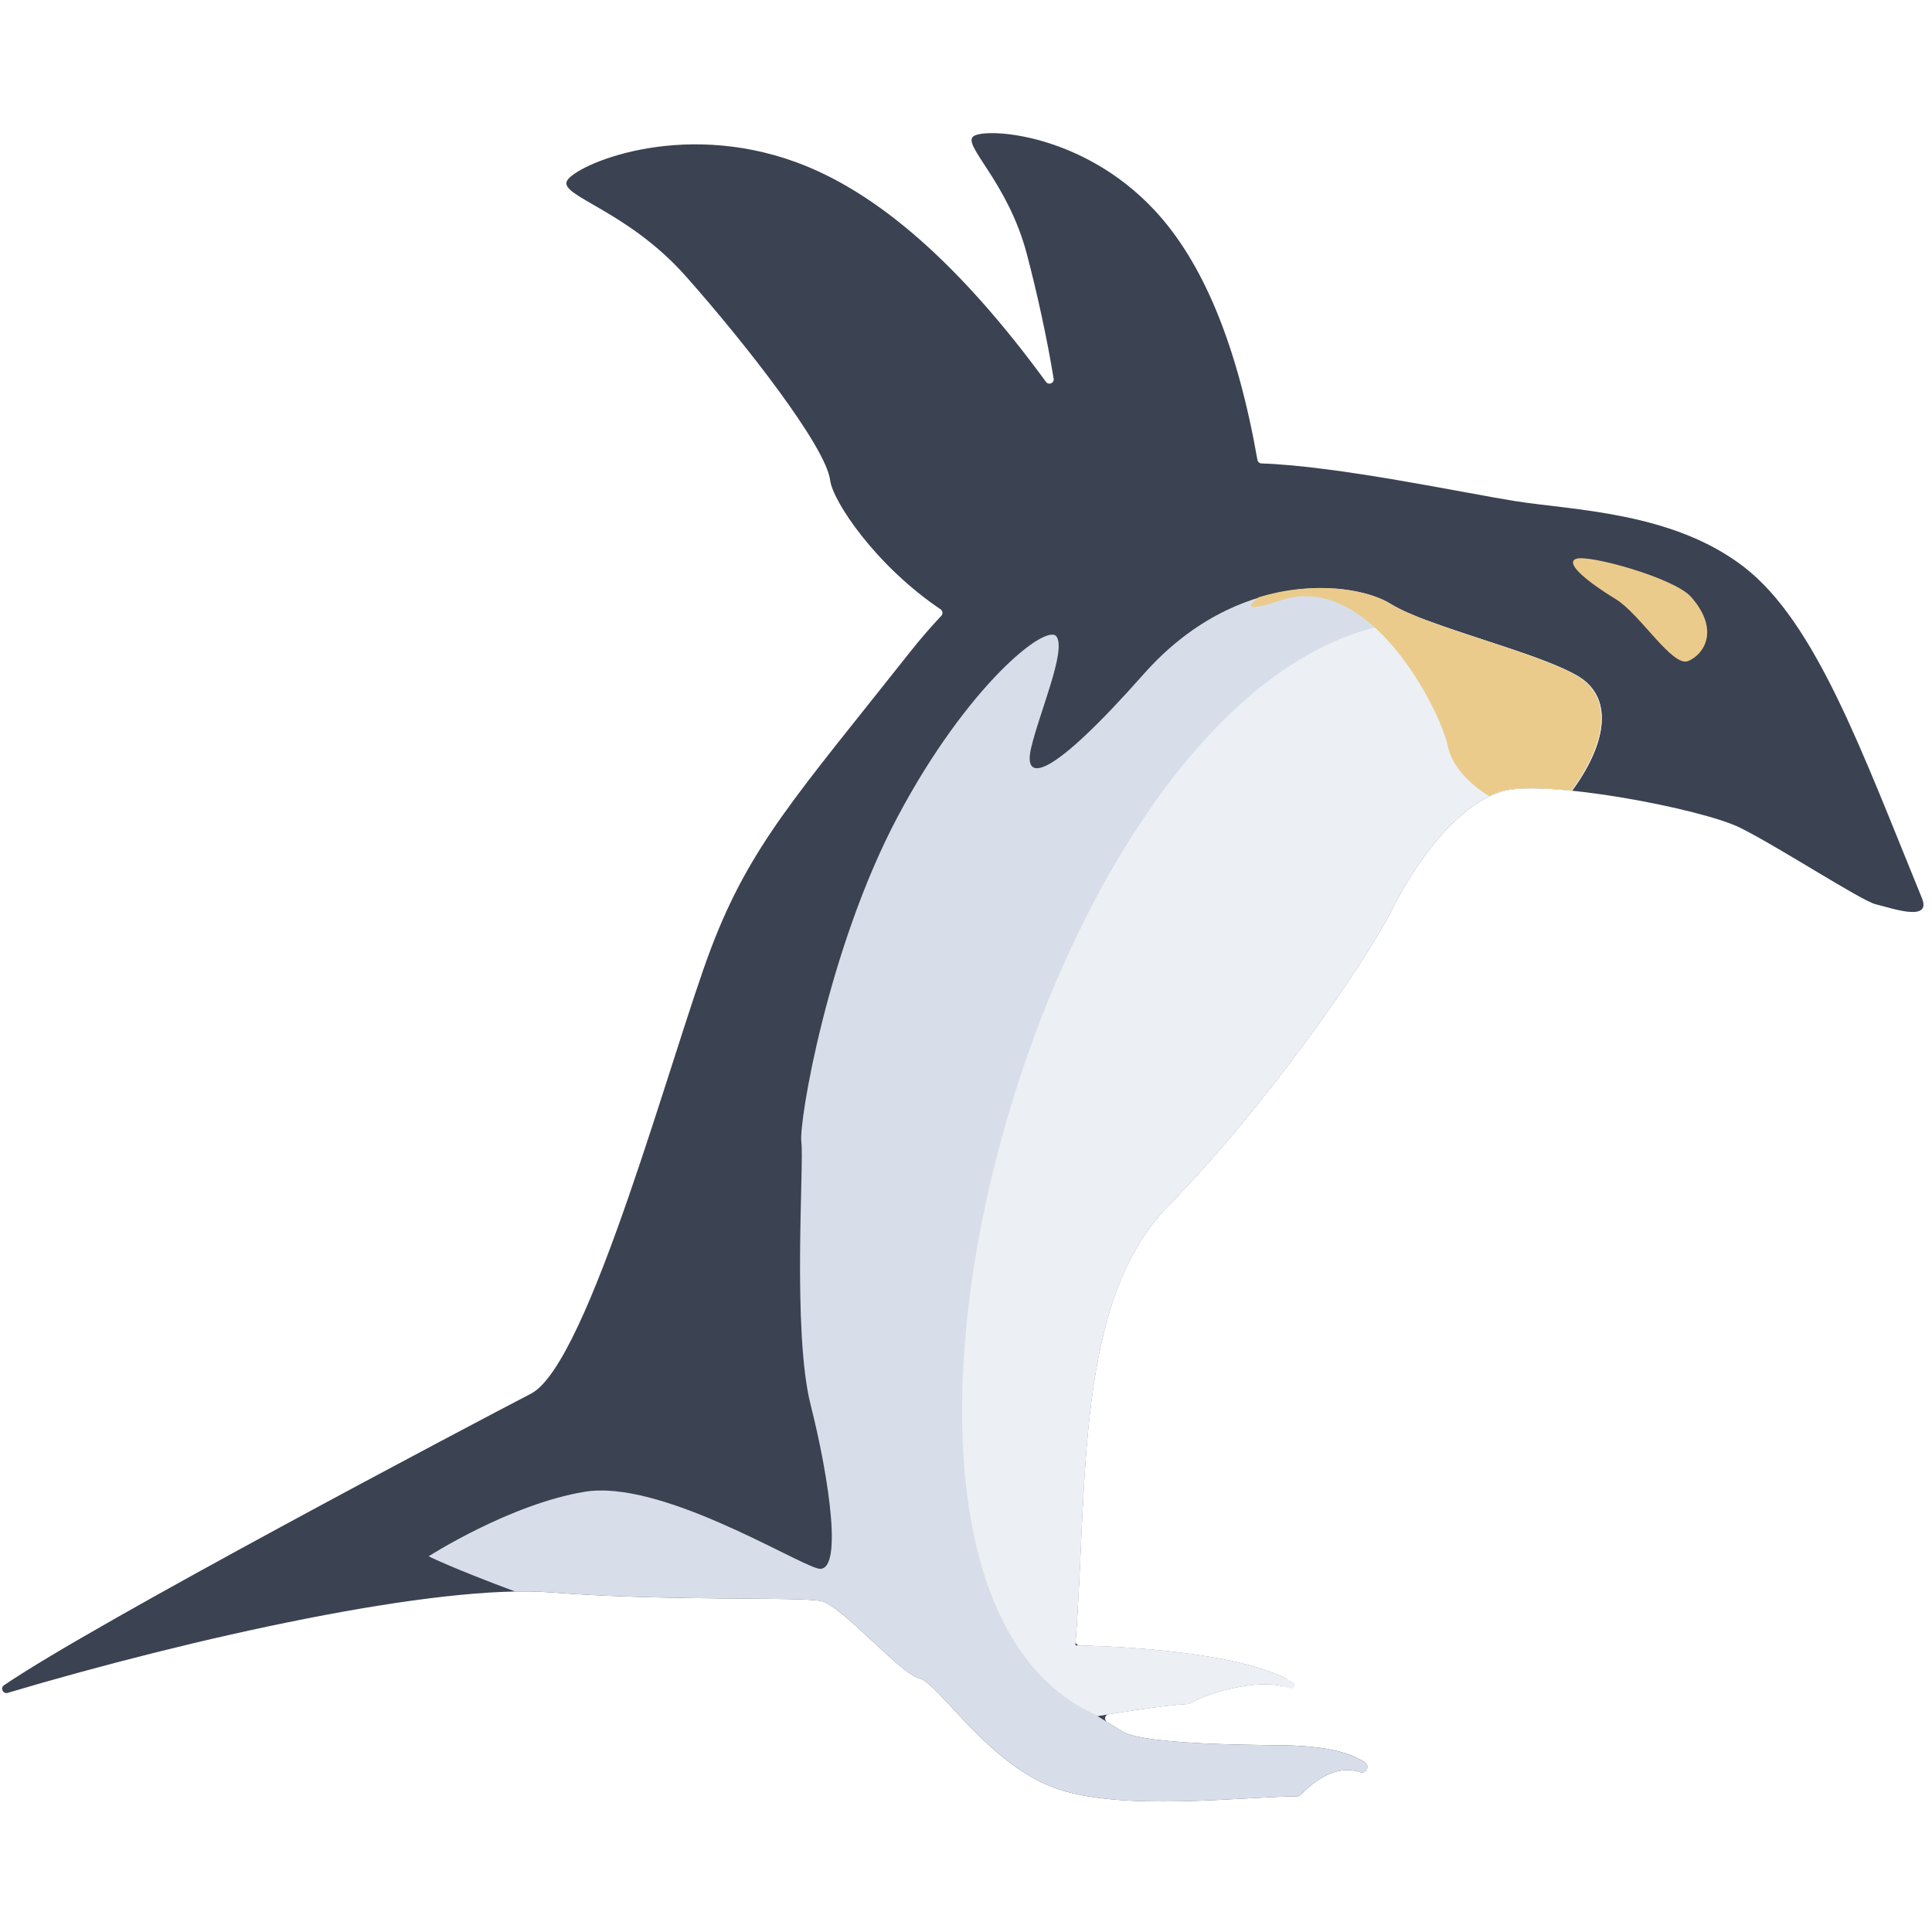
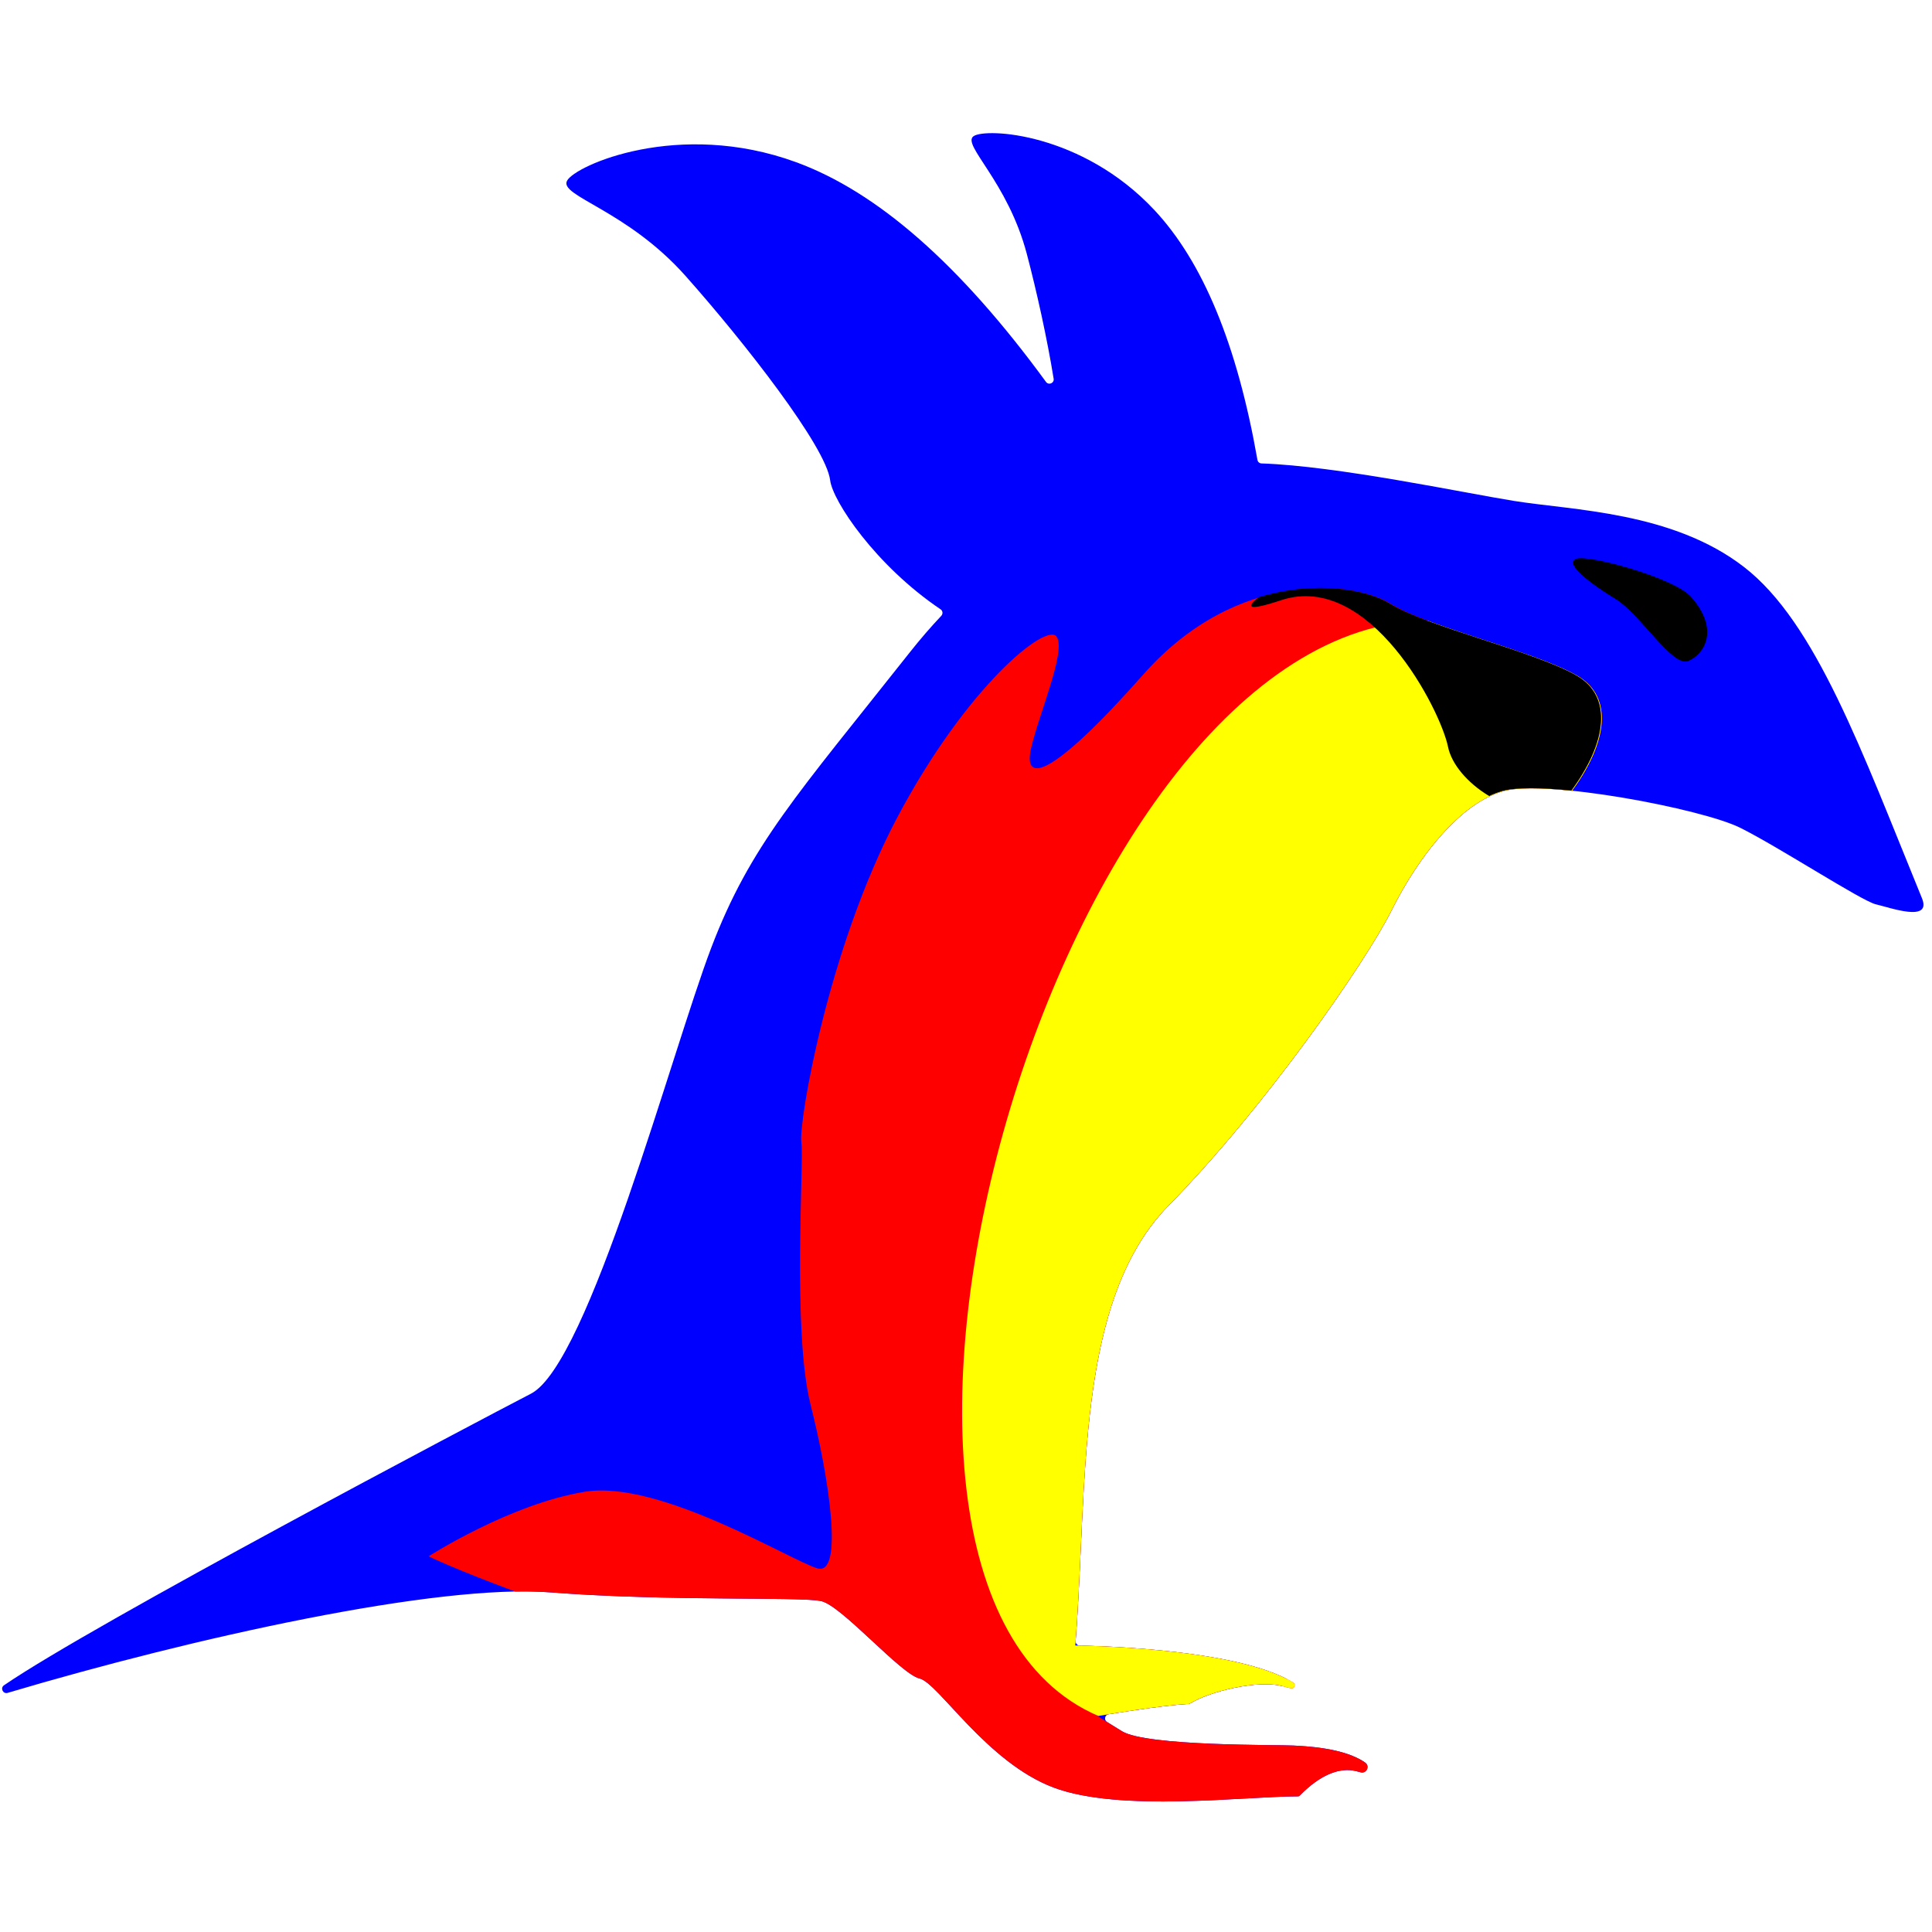
<svg xmlns="http://www.w3.org/2000/svg" width="1080" zoomAndPan="magnify" viewBox="0 0 810 810" height="1080" preserveAspectRatio="xMidYMid meet" version="1.0">
-   <path fill="#2e3440" d="M 547.277 709.41 L 547.32 709.461 L 547.277 709.41 " fill-opacity="1" fill-rule="nonzero" />
-   <path fill="#3b4252" d="M 222.633 584.293 C 246.898 571.715 281.734 440.598 298.164 397.434 C 314.59 354.27 334.199 333.234 381.613 273.277 C 385.871 267.895 390.227 262.871 394.648 258.176 C 395.402 257.371 395.273 256.086 394.363 255.473 C 367.094 237.098 349.109 210.082 348.043 201.352 C 346.312 187.246 312.094 143.441 287.426 115.699 C 262.754 87.957 234.332 82.227 237.727 75.789 C 241.121 69.34 284.547 49.988 333.762 67.996 C 367.715 80.418 402.398 110.672 438.547 160.125 C 439.656 161.641 442.051 160.633 441.746 158.789 C 438.984 141.734 434.613 122.074 430.512 106.523 C 422.469 75.973 403.105 60.691 408.16 57.105 C 413.211 53.523 453.621 55.543 484.047 88.137 C 504.27 109.805 518.648 144.309 527.188 192.824 C 527.332 193.66 528.043 194.277 528.883 194.297 C 560.496 195.336 613.27 206.559 634.707 210.008 C 659.324 213.977 701.18 214.465 731.262 237.777 C 761.332 261.09 780.488 314.746 805.777 376.551 C 810.039 386.949 792.336 380.477 786.465 379.141 C 780.598 377.801 745.668 355.035 729.594 347.051 C 713.516 339.055 647.844 326.562 629.996 331.742 C 612.145 336.934 594.797 358.902 583.441 381.617 C 572.086 404.332 529.652 465.02 490.004 505.344 C 450.727 545.297 456.023 621.762 450.957 688 C 450.875 689.02 451.668 689.895 452.688 689.922 C 463.191 690.125 514.855 691.707 538.805 703.562 C 540.734 704.52 539.668 707.441 537.586 706.902 L 537.363 706.844 C 527.605 704.316 507.844 708.797 499 714.133 C 498.746 714.289 498.465 714.375 498.164 714.383 C 489.488 714.797 472.895 717.371 464.797 718.691 C 463.168 718.961 462.746 721.105 464.148 721.973 L 470.383 725.828 C 480.664 732.184 536.176 731.461 542.266 731.828 C 546.992 732.102 563.305 732.668 572.273 738.918 C 574.402 740.402 572.875 743.715 570.379 743.016 C 569.707 742.832 568.992 742.645 568.23 742.477 C 562.289 741.121 554.34 743.27 545.133 752.598 C 544.801 752.938 544.34 753.133 543.863 753.133 C 521.258 753.164 469.496 759.828 441.754 749.441 C 413.699 738.93 393.34 705.492 385.52 703.703 C 377.695 701.918 352.961 673.246 344.352 671.277 C 335.746 669.32 280.121 671.449 230.793 667.609 C 183.309 663.918 81.004 686.617 3.199 709.742 C 1.246 710.316 0 707.711 1.68 706.559 C 39.738 680.5 200.551 595.734 222.633 584.293 " fill-opacity="1" fill-rule="nonzero" />
-   <path fill="#2e3440" d="M 547.383 709.523 L 547.426 709.566 L 547.383 709.523 " fill-opacity="1" fill-rule="nonzero" />
-   <path fill="#d8dee9" d="M 179.719 652.484 C 179.719 652.484 189.234 657.301 215.984 667.254 C 221.355 667.156 226.328 667.27 230.797 667.609 C 272.031 670.824 317.668 669.871 336.562 670.613 C 340.273 670.754 342.949 670.969 344.355 671.297 C 352.961 673.254 377.695 701.93 385.52 703.711 C 393.348 705.5 413.707 738.934 441.754 749.441 C 469.812 759.957 522.422 753.02 544.605 753.133 C 554.035 743.359 562.172 741.105 568.23 742.48 C 569.027 742.66 569.785 742.855 570.492 743.059 C 572.926 743.738 574.492 740.496 572.426 739.035 C 563.492 732.684 547.027 732.117 542.266 731.832 C 536.176 731.461 480.664 732.191 470.395 725.828 C 460.109 719.477 460.109 719.477 460.109 719.477 C 460.109 719.477 487.094 714.828 498.617 714.375 C 507.27 708.934 527.469 704.277 537.371 706.844 L 541.121 707.816 C 542.59 708.195 543.449 706.207 542.148 705.41 C 517.645 690.375 450.809 689.895 450.809 689.895 C 455.359 632.938 451.812 568.055 475.398 525.219 C 479.418 517.906 484.227 511.234 490.008 505.352 C 529.652 465.02 572.094 404.332 583.441 381.629 C 594.797 358.91 612.145 336.934 630.004 331.758 C 635.793 330.082 646.582 330.254 659.094 331.539 C 673.973 311.305 676.508 292.152 661.395 283.359 C 643.961 273.219 598.781 262.922 583.109 253.18 C 567.43 243.434 518.566 238.465 479.473 282.637 C 440.402 326.797 428.91 328.496 432.246 313.828 C 435.594 299.16 447.156 272.801 442.953 266.898 C 438.734 260.992 405.566 287.391 376.336 342.43 C 347.121 397.492 334.773 470.59 335.977 478.879 C 337.16 487.176 332.074 558.223 339.863 589.004 C 347.66 619.781 353.77 660.672 342.758 657.562 C 331.738 654.426 276.574 620.254 245.148 625.43 C 213.723 630.605 179.719 652.484 179.719 652.484 " fill-opacity="1" fill-rule="nonzero" />
-   <path fill="#eceff4" d="M 460.473 719.41 C 463.719 718.852 487.871 714.789 498.609 714.367 C 507.262 708.926 527.461 704.27 537.363 706.836 L 541.121 707.816 C 542.59 708.195 543.449 706.207 542.148 705.402 C 517.648 690.375 450.809 689.887 450.809 689.887 C 455.352 632.938 451.805 568.047 475.398 525.207 C 479.406 517.895 484.219 511.223 490.008 505.344 C 529.648 465.02 572.086 404.324 583.441 381.617 C 594.789 358.902 612.137 336.926 629.996 331.754 C 635.789 330.074 646.574 330.254 659.09 331.535 C 673.965 311.297 676.5 292.152 661.391 283.359 C 648.082 275.609 618.613 267.785 598.449 260.176 C 442.328 261.852 330.363 663.652 460.473 719.41 " fill-opacity="1" fill-rule="nonzero" />
-   <path fill="#ebcb8b" d="M 537.105 251.648 C 574.234 239.363 603.934 297.586 607.094 313.133 C 608.527 320.164 614.953 328.125 624.352 333.75 C 626.125 332.902 627.922 332.215 629.719 331.688 C 635.512 330.02 646.297 330.191 658.812 331.477 C 673.688 311.234 676.227 292.09 661.113 283.297 C 643.676 273.148 598.496 262.848 582.828 253.113 C 573.383 247.242 551.887 243.102 527.727 250.402 C 522.473 254.531 522.594 256.457 537.105 251.648 Z M 708.977 250.238 C 721.227 264.137 714.406 274.418 707.777 277.148 C 701.164 279.871 687.582 257.367 677.352 251.152 C 667.121 244.934 655.668 236.328 660.723 234.305 C 665.77 232.277 701.965 242.285 708.977 250.238 " fill-opacity="1" fill-rule="nonzero" />
+   <path fill="#FF00FF" d="M 547.277 709.41 L 547.32 709.461 L 547.277 709.41 " fill-opacity="1" fill-rule="nonzero" />
+   <path fill="blue" d="M 222.633 584.293 C 246.898 571.715 281.734 440.598 298.164 397.434 C 314.59 354.27 334.199 333.234 381.613 273.277 C 385.871 267.895 390.227 262.871 394.648 258.176 C 395.402 257.371 395.273 256.086 394.363 255.473 C 367.094 237.098 349.109 210.082 348.043 201.352 C 346.312 187.246 312.094 143.441 287.426 115.699 C 262.754 87.957 234.332 82.227 237.727 75.789 C 241.121 69.34 284.547 49.988 333.762 67.996 C 367.715 80.418 402.398 110.672 438.547 160.125 C 439.656 161.641 442.051 160.633 441.746 158.789 C 438.984 141.734 434.613 122.074 430.512 106.523 C 422.469 75.973 403.105 60.691 408.16 57.105 C 413.211 53.523 453.621 55.543 484.047 88.137 C 504.27 109.805 518.648 144.309 527.188 192.824 C 527.332 193.66 528.043 194.277 528.883 194.297 C 560.496 195.336 613.27 206.559 634.707 210.008 C 659.324 213.977 701.18 214.465 731.262 237.777 C 761.332 261.09 780.488 314.746 805.777 376.551 C 810.039 386.949 792.336 380.477 786.465 379.141 C 780.598 377.801 745.668 355.035 729.594 347.051 C 713.516 339.055 647.844 326.562 629.996 331.742 C 612.145 336.934 594.797 358.902 583.441 381.617 C 572.086 404.332 529.652 465.02 490.004 505.344 C 450.727 545.297 456.023 621.762 450.957 688 C 450.875 689.02 451.668 689.895 452.688 689.922 C 463.191 690.125 514.855 691.707 538.805 703.562 C 540.734 704.52 539.668 707.441 537.586 706.902 L 537.363 706.844 C 527.605 704.316 507.844 708.797 499 714.133 C 498.746 714.289 498.465 714.375 498.164 714.383 C 489.488 714.797 472.895 717.371 464.797 718.691 C 463.168 718.961 462.746 721.105 464.148 721.973 L 470.383 725.828 C 480.664 732.184 536.176 731.461 542.266 731.828 C 546.992 732.102 563.305 732.668 572.273 738.918 C 574.402 740.402 572.875 743.715 570.379 743.016 C 569.707 742.832 568.992 742.645 568.23 742.477 C 562.289 741.121 554.34 743.27 545.133 752.598 C 544.801 752.938 544.34 753.133 543.863 753.133 C 521.258 753.164 469.496 759.828 441.754 749.441 C 413.699 738.93 393.34 705.492 385.52 703.703 C 377.695 701.918 352.961 673.246 344.352 671.277 C 335.746 669.32 280.121 671.449 230.793 667.609 C 183.309 663.918 81.004 686.617 3.199 709.742 C 1.246 710.316 0 707.711 1.68 706.559 C 39.738 680.5 200.551 595.734 222.633 584.293 " fill-opacity="1" fill-rule="nonzero" />
+   <path fill="red" d="M 547.383 709.523 L 547.426 709.566 L 547.383 709.523 " fill-opacity="1" fill-rule="nonzero" />
+   <path fill="red" d="M 179.719 652.484 C 179.719 652.484 189.234 657.301 215.984 667.254 C 221.355 667.156 226.328 667.27 230.797 667.609 C 272.031 670.824 317.668 669.871 336.562 670.613 C 340.273 670.754 342.949 670.969 344.355 671.297 C 352.961 673.254 377.695 701.93 385.52 703.711 C 393.348 705.5 413.707 738.934 441.754 749.441 C 469.812 759.957 522.422 753.02 544.605 753.133 C 554.035 743.359 562.172 741.105 568.23 742.48 C 569.027 742.66 569.785 742.855 570.492 743.059 C 572.926 743.738 574.492 740.496 572.426 739.035 C 563.492 732.684 547.027 732.117 542.266 731.832 C 536.176 731.461 480.664 732.191 470.395 725.828 C 460.109 719.477 460.109 719.477 460.109 719.477 C 460.109 719.477 487.094 714.828 498.617 714.375 C 507.27 708.934 527.469 704.277 537.371 706.844 L 541.121 707.816 C 542.59 708.195 543.449 706.207 542.148 705.41 C 517.645 690.375 450.809 689.895 450.809 689.895 C 455.359 632.938 451.812 568.055 475.398 525.219 C 479.418 517.906 484.227 511.234 490.008 505.352 C 529.652 465.02 572.094 404.332 583.441 381.629 C 594.797 358.91 612.145 336.934 630.004 331.758 C 635.793 330.082 646.582 330.254 659.094 331.539 C 673.973 311.305 676.508 292.152 661.395 283.359 C 643.961 273.219 598.781 262.922 583.109 253.18 C 567.43 243.434 518.566 238.465 479.473 282.637 C 440.402 326.797 428.91 328.496 432.246 313.828 C 435.594 299.16 447.156 272.801 442.953 266.898 C 438.734 260.992 405.566 287.391 376.336 342.43 C 347.121 397.492 334.773 470.59 335.977 478.879 C 337.16 487.176 332.074 558.223 339.863 589.004 C 347.66 619.781 353.77 660.672 342.758 657.562 C 331.738 654.426 276.574 620.254 245.148 625.43 C 213.723 630.605 179.719 652.484 179.719 652.484 " fill-opacity="1" fill-rule="nonzero" />
+   <path fill="yellow" d="M 460.473 719.41 C 463.719 718.852 487.871 714.789 498.609 714.367 C 507.262 708.926 527.461 704.27 537.363 706.836 L 541.121 707.816 C 542.59 708.195 543.449 706.207 542.148 705.402 C 517.648 690.375 450.809 689.887 450.809 689.887 C 455.352 632.938 451.805 568.047 475.398 525.207 C 479.406 517.895 484.219 511.223 490.008 505.344 C 529.648 465.02 572.086 404.324 583.441 381.617 C 594.789 358.902 612.137 336.926 629.996 331.754 C 635.789 330.074 646.574 330.254 659.09 331.535 C 673.965 311.297 676.5 292.152 661.391 283.359 C 648.082 275.609 618.613 267.785 598.449 260.176 C 442.328 261.852 330.363 663.652 460.473 719.41 " fill-opacity="1" fill-rule="nonzero" />
+   <path fill="black" d="M 537.105 251.648 C 574.234 239.363 603.934 297.586 607.094 313.133 C 608.527 320.164 614.953 328.125 624.352 333.75 C 626.125 332.902 627.922 332.215 629.719 331.688 C 635.512 330.02 646.297 330.191 658.812 331.477 C 673.688 311.234 676.227 292.09 661.113 283.297 C 643.676 273.148 598.496 262.848 582.828 253.113 C 573.383 247.242 551.887 243.102 527.727 250.402 C 522.473 254.531 522.594 256.457 537.105 251.648 Z M 708.977 250.238 C 721.227 264.137 714.406 274.418 707.777 277.148 C 701.164 279.871 687.582 257.367 677.352 251.152 C 667.121 244.934 655.668 236.328 660.723 234.305 C 665.77 232.277 701.965 242.285 708.977 250.238 " fill-opacity="1" fill-rule="nonzero" />
</svg>
